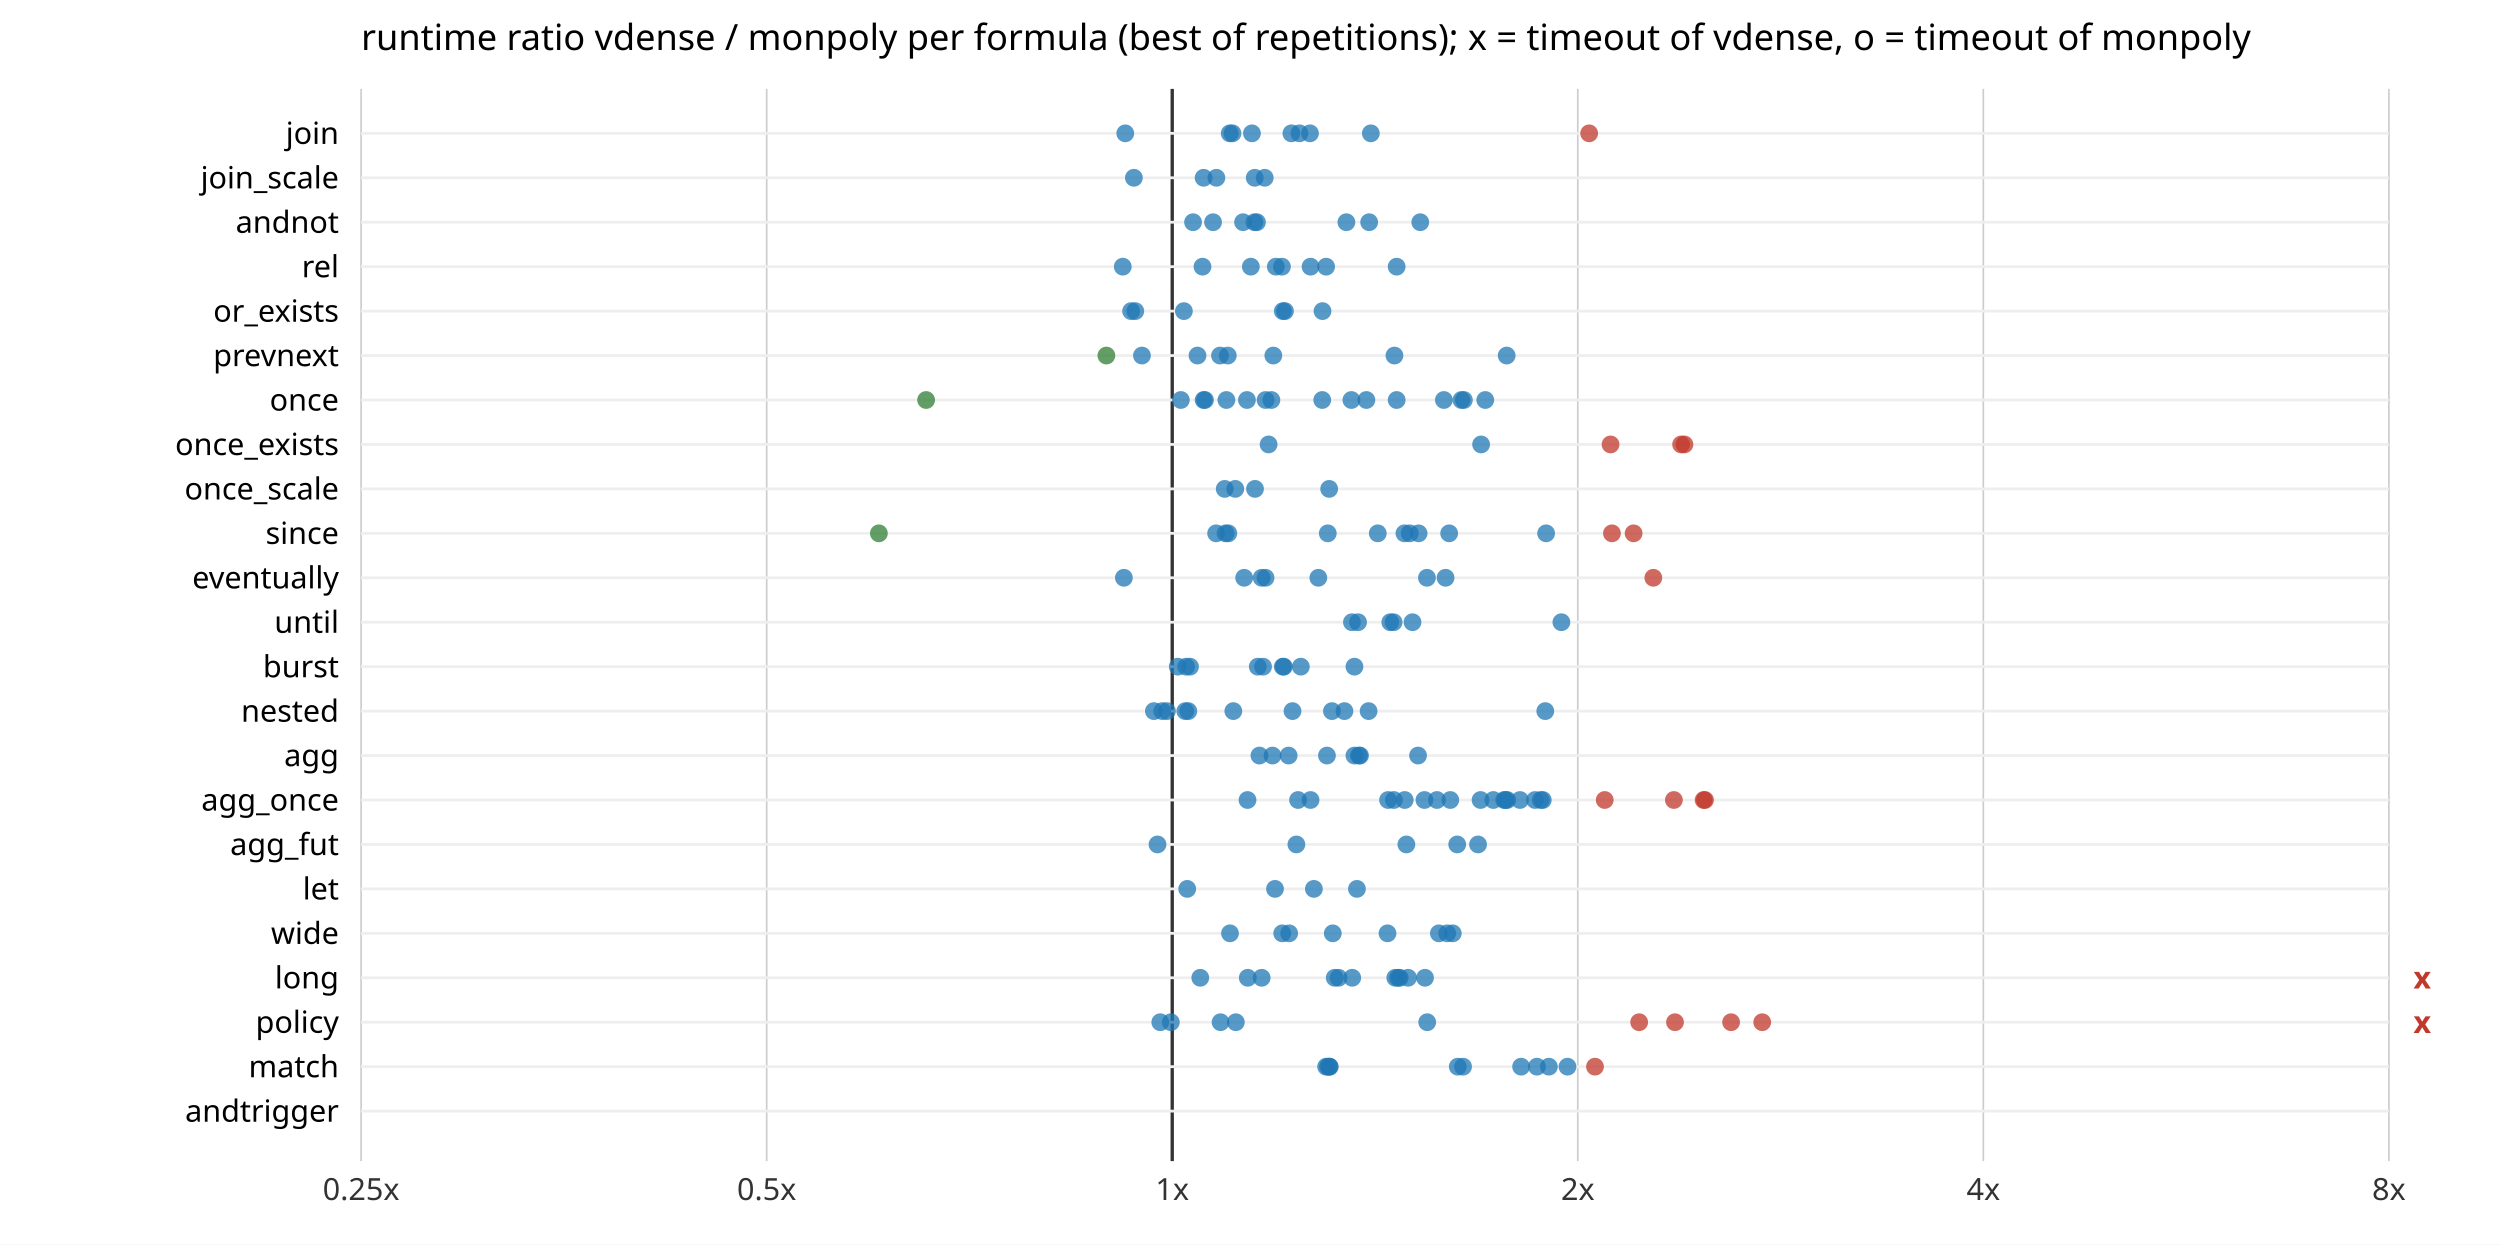
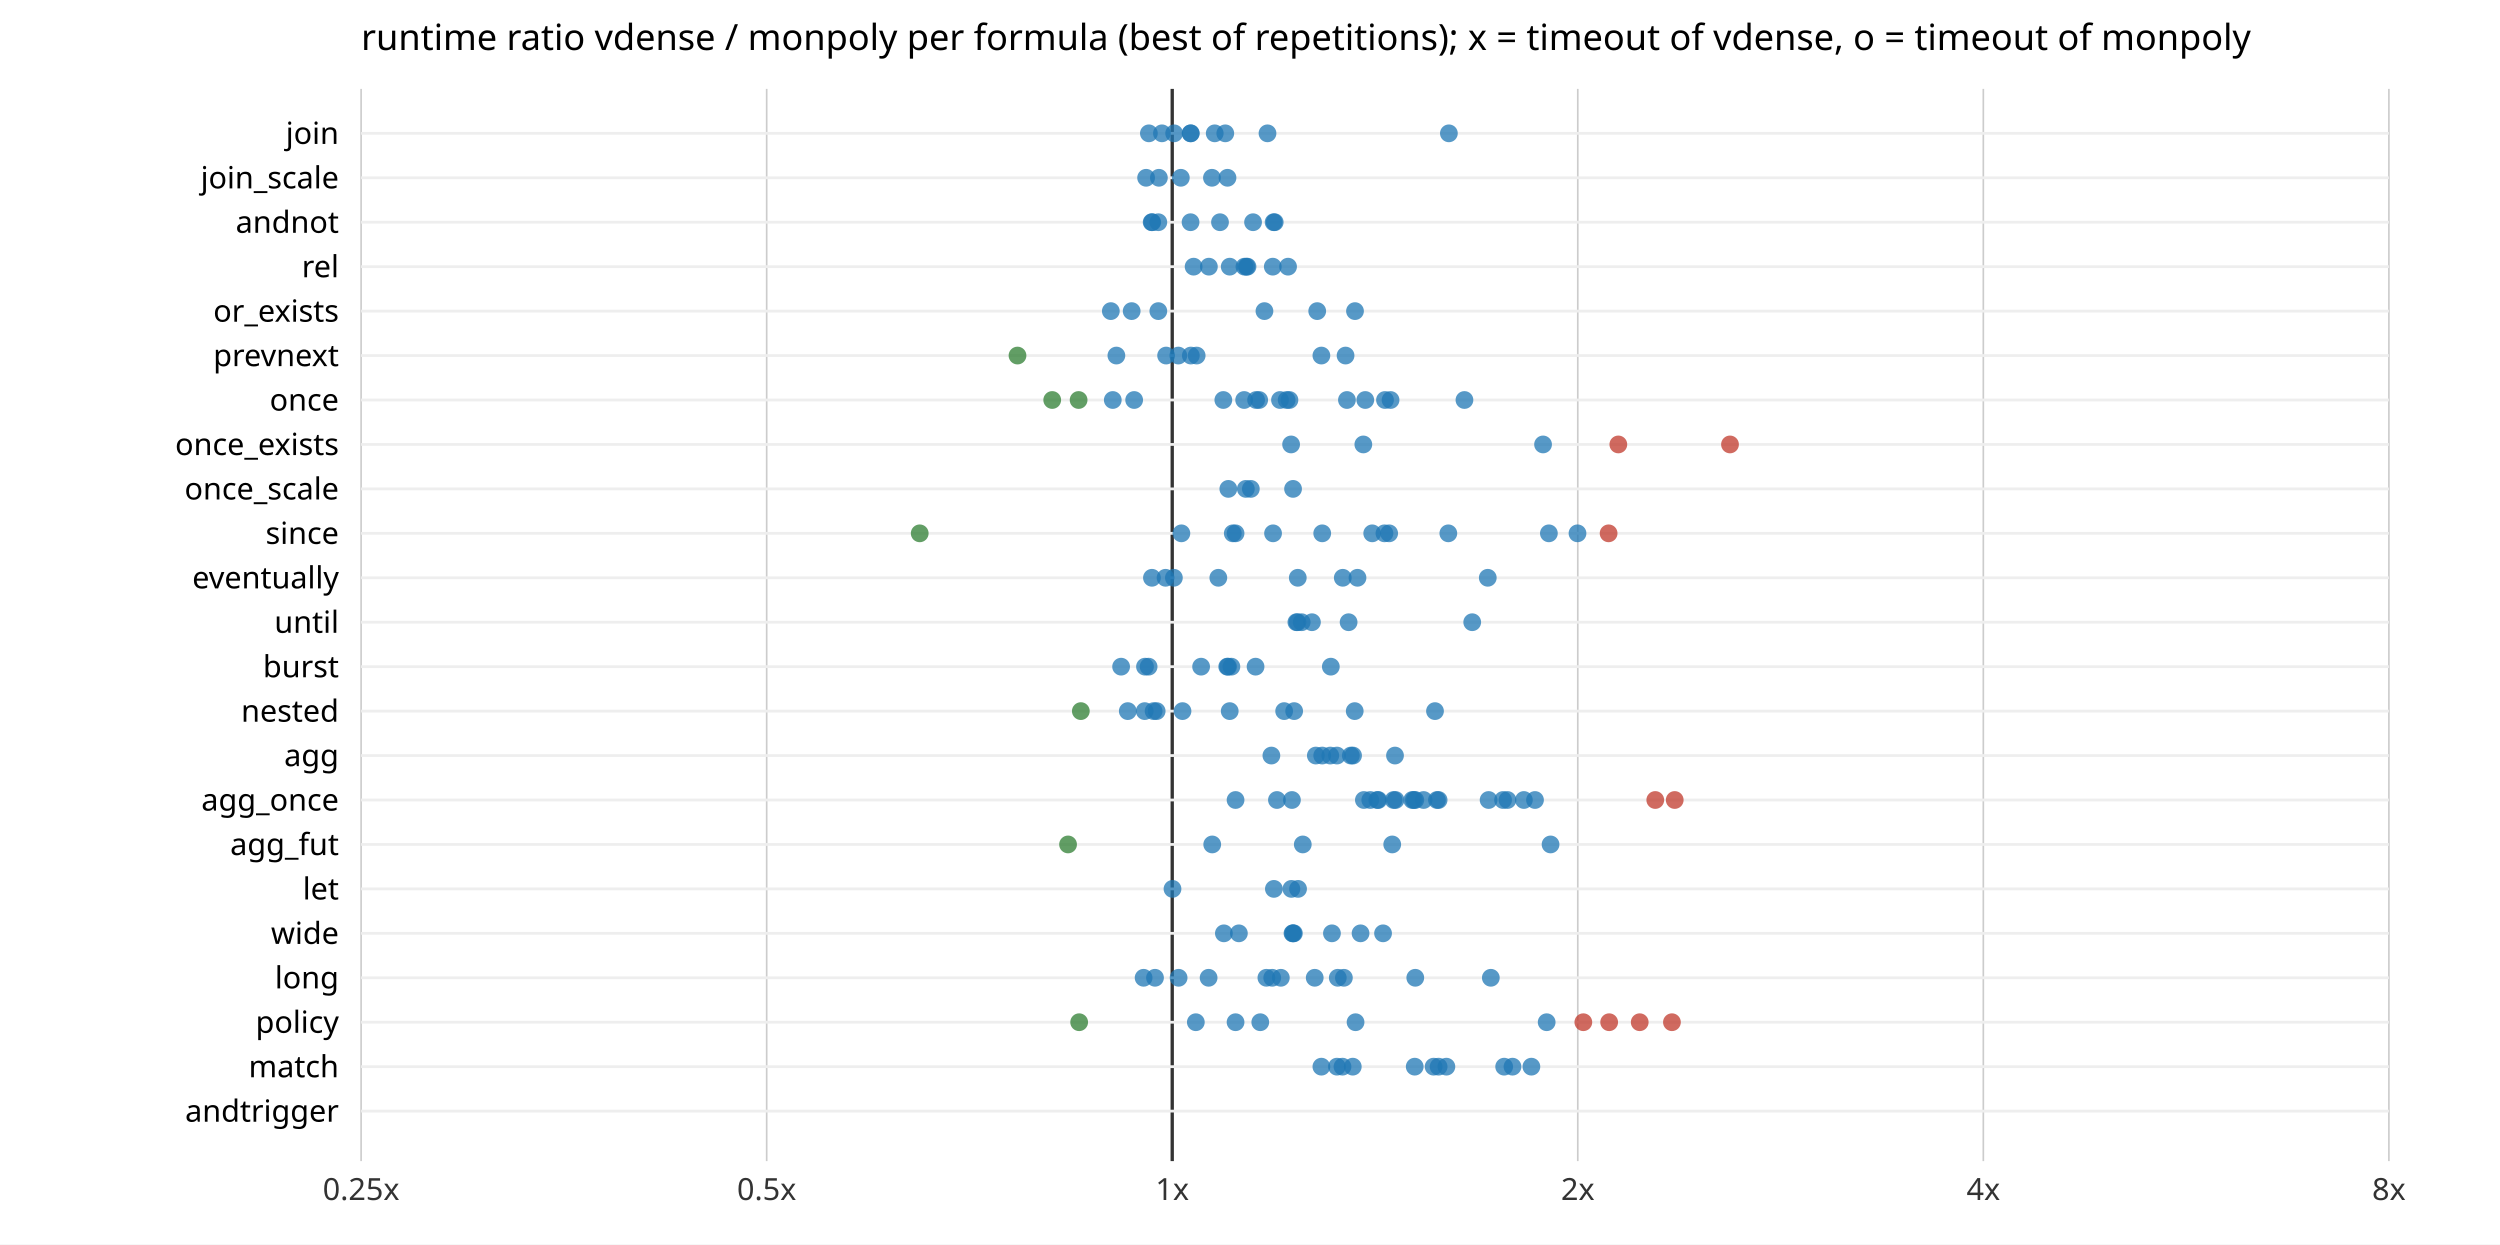
<svg xmlns="http://www.w3.org/2000/svg" width="900" height="448" font-family="sans-serif" font-size="11">
  <rect width="100%" height="100%" fill="white" />
  <text x="130" y="18" font-size="13">runtime ratio vdense / monpoly per formula (best of repetitions); x = timeout of vdense, o = timeout of monpoly</text>
  <line x1="130.0" y1="32" x2="130.0" y2="418" stroke="#ccc" stroke-width="0.6" />
  <text x="130.0" y="432" text-anchor="middle" fill="#333">0.25x</text>
  <line x1="276.0" y1="32" x2="276.0" y2="418" stroke="#ccc" stroke-width="0.6" />
  <text x="276.0" y="432" text-anchor="middle" fill="#333">0.5x</text>
  <line x1="422.0" y1="32" x2="422.0" y2="418" stroke="#333" stroke-width="1.2" />
  <text x="422.0" y="432" text-anchor="middle" fill="#333">1x</text>
  <line x1="568.0" y1="32" x2="568.0" y2="418" stroke="#ccc" stroke-width="0.6" />
  <text x="568.0" y="432" text-anchor="middle" fill="#333">2x</text>
  <line x1="714.0" y1="32" x2="714.0" y2="418" stroke="#ccc" stroke-width="0.6" />
  <text x="714.0" y="432" text-anchor="middle" fill="#333">4x</text>
  <line x1="860.0" y1="32" x2="860.0" y2="418" stroke="#ccc" stroke-width="0.6" />
  <text x="860.0" y="432" text-anchor="middle" fill="#333">8x</text>
  <text x="122" y="48.0" text-anchor="end" dominant-baseline="middle">join</text>
  <line x1="130" y1="48.0" x2="860" y2="48.0" stroke="#eee" />
-   <circle cx="467.8" cy="48.0" r="3.2" fill="#1f77b4" fill-opacity="0.75" />
-   <circle cx="442.7" cy="48.0" r="3.2" fill="#1f77b4" fill-opacity="0.75" />
-   <circle cx="493.5" cy="48.0" r="3.2" fill="#1f77b4" fill-opacity="0.75" />
-   <circle cx="471.6" cy="48.0" r="3.2" fill="#1f77b4" fill-opacity="0.75" />
-   <circle cx="443.7" cy="48.0" r="3.2" fill="#1f77b4" fill-opacity="0.75" />
-   <circle cx="405.1" cy="48.0" r="3.2" fill="#1f77b4" fill-opacity="0.75" />
-   <circle cx="464.9" cy="48.0" r="3.2" fill="#1f77b4" fill-opacity="0.75" />
-   <circle cx="572.1" cy="48.0" r="3.2" fill="#c0392b" fill-opacity="0.75" />
-   <circle cx="450.7" cy="48.0" r="3.2" fill="#1f77b4" fill-opacity="0.75" />
+   <circle cx="428.6" cy="48.0" r="3.2" fill="#1f77b4" fill-opacity="0.75" />
+   <circle cx="428.7" cy="48.0" r="3.2" fill="#1f77b4" fill-opacity="0.75" />
+   <circle cx="441.1" cy="48.0" r="3.2" fill="#1f77b4" fill-opacity="0.75" />
+   <circle cx="456.3" cy="48.0" r="3.2" fill="#1f77b4" fill-opacity="0.75" />
+   <circle cx="422.7" cy="48.0" r="3.2" fill="#1f77b4" fill-opacity="0.75" />
+   <circle cx="413.6" cy="48.0" r="3.2" fill="#1f77b4" fill-opacity="0.75" />
+   <circle cx="437.3" cy="48.0" r="3.2" fill="#1f77b4" fill-opacity="0.75" />
+   <circle cx="521.6" cy="48.0" r="3.2" fill="#1f77b4" fill-opacity="0.75" />
+   <circle cx="418.3" cy="48.0" r="3.2" fill="#1f77b4" fill-opacity="0.75" />
  <text x="122" y="64.0" text-anchor="end" dominant-baseline="middle">join_scale</text>
  <line x1="130" y1="64.0" x2="860" y2="64.0" stroke="#eee" />
-   <circle cx="437.9" cy="64.0" r="3.2" fill="#1f77b4" fill-opacity="0.75" />
-   <circle cx="408.2" cy="64.0" r="3.2" fill="#1f77b4" fill-opacity="0.75" />
-   <circle cx="451.7" cy="64.0" r="3.2" fill="#1f77b4" fill-opacity="0.75" />
-   <circle cx="455.3" cy="64.0" r="3.2" fill="#1f77b4" fill-opacity="0.75" />
-   <circle cx="433.3" cy="64.0" r="3.2" fill="#1f77b4" fill-opacity="0.75" />
+   <circle cx="441.9" cy="64.0" r="3.2" fill="#1f77b4" fill-opacity="0.75" />
+   <circle cx="436.3" cy="64.0" r="3.2" fill="#1f77b4" fill-opacity="0.75" />
+   <circle cx="412.6" cy="64.0" r="3.2" fill="#1f77b4" fill-opacity="0.75" />
+   <circle cx="417.2" cy="64.0" r="3.2" fill="#1f77b4" fill-opacity="0.75" />
+   <circle cx="425.1" cy="64.0" r="3.2" fill="#1f77b4" fill-opacity="0.75" />
  <text x="122" y="80.0" text-anchor="end" dominant-baseline="middle">andnot</text>
  <line x1="130" y1="80.0" x2="860" y2="80.0" stroke="#eee" />
-   <circle cx="452.5" cy="80.0" r="3.2" fill="#1f77b4" fill-opacity="0.75" />
-   <circle cx="436.7" cy="80.0" r="3.2" fill="#1f77b4" fill-opacity="0.75" />
-   <circle cx="447.5" cy="80.0" r="3.2" fill="#1f77b4" fill-opacity="0.75" />
-   <circle cx="484.7" cy="80.0" r="3.2" fill="#1f77b4" fill-opacity="0.75" />
-   <circle cx="511.3" cy="80.0" r="3.2" fill="#1f77b4" fill-opacity="0.75" />
-   <circle cx="492.9" cy="80.0" r="3.2" fill="#1f77b4" fill-opacity="0.75" />
-   <circle cx="451.6" cy="80.0" r="3.2" fill="#1f77b4" fill-opacity="0.75" />
-   <circle cx="429.5" cy="80.0" r="3.2" fill="#1f77b4" fill-opacity="0.75" />
+   <circle cx="417.0" cy="80.0" r="3.2" fill="#1f77b4" fill-opacity="0.75" />
+   <circle cx="428.6" cy="80.0" r="3.2" fill="#1f77b4" fill-opacity="0.75" />
+   <circle cx="451.1" cy="80.0" r="3.2" fill="#1f77b4" fill-opacity="0.75" />
+   <circle cx="458.5" cy="80.0" r="3.2" fill="#1f77b4" fill-opacity="0.75" />
+   <circle cx="439.2" cy="80.0" r="3.2" fill="#1f77b4" fill-opacity="0.75" />
+   <circle cx="458.9" cy="80.0" r="3.2" fill="#1f77b4" fill-opacity="0.75" />
+   <circle cx="414.8" cy="80.0" r="3.2" fill="#1f77b4" fill-opacity="0.75" />
+   <circle cx="414.6" cy="80.0" r="3.2" fill="#1f77b4" fill-opacity="0.75" />
  <text x="122" y="96.0" text-anchor="end" dominant-baseline="middle">rel</text>
  <line x1="130" y1="96.0" x2="860" y2="96.0" stroke="#eee" />
-   <circle cx="461.5" cy="96.0" r="3.2" fill="#1f77b4" fill-opacity="0.75" />
-   <circle cx="477.4" cy="96.0" r="3.2" fill="#1f77b4" fill-opacity="0.75" />
-   <circle cx="459.3" cy="96.0" r="3.2" fill="#1f77b4" fill-opacity="0.75" />
-   <circle cx="450.3" cy="96.0" r="3.2" fill="#1f77b4" fill-opacity="0.75" />
-   <circle cx="404.2" cy="96.0" r="3.2" fill="#1f77b4" fill-opacity="0.75" />
-   <circle cx="432.9" cy="96.0" r="3.2" fill="#1f77b4" fill-opacity="0.75" />
-   <circle cx="471.8" cy="96.0" r="3.2" fill="#1f77b4" fill-opacity="0.75" />
-   <circle cx="502.8" cy="96.0" r="3.2" fill="#1f77b4" fill-opacity="0.75" />
+   <circle cx="448.7" cy="96.0" r="3.2" fill="#1f77b4" fill-opacity="0.75" />
+   <circle cx="463.7" cy="96.0" r="3.2" fill="#1f77b4" fill-opacity="0.75" />
+   <circle cx="448.0" cy="96.0" r="3.2" fill="#1f77b4" fill-opacity="0.75" />
+   <circle cx="449.1" cy="96.0" r="3.2" fill="#1f77b4" fill-opacity="0.75" />
+   <circle cx="442.7" cy="96.0" r="3.2" fill="#1f77b4" fill-opacity="0.75" />
+   <circle cx="429.7" cy="96.0" r="3.2" fill="#1f77b4" fill-opacity="0.75" />
+   <circle cx="435.2" cy="96.0" r="3.2" fill="#1f77b4" fill-opacity="0.75" />
+   <circle cx="458.2" cy="96.0" r="3.2" fill="#1f77b4" fill-opacity="0.75" />
  <text x="122" y="112.0" text-anchor="end" dominant-baseline="middle">or_exists</text>
  <line x1="130" y1="112.0" x2="860" y2="112.0" stroke="#eee" />
-   <circle cx="407.2" cy="112.0" r="3.2" fill="#1f77b4" fill-opacity="0.75" />
-   <circle cx="408.7" cy="112.0" r="3.2" fill="#1f77b4" fill-opacity="0.75" />
-   <circle cx="476.1" cy="112.0" r="3.2" fill="#1f77b4" fill-opacity="0.75" />
-   <circle cx="426.2" cy="112.0" r="3.2" fill="#1f77b4" fill-opacity="0.75" />
-   <circle cx="461.8" cy="112.0" r="3.2" fill="#1f77b4" fill-opacity="0.75" />
-   <circle cx="462.6" cy="112.0" r="3.2" fill="#1f77b4" fill-opacity="0.75" />
+   <circle cx="399.9" cy="112.0" r="3.2" fill="#1f77b4" fill-opacity="0.75" />
+   <circle cx="407.4" cy="112.0" r="3.2" fill="#1f77b4" fill-opacity="0.75" />
+   <circle cx="487.8" cy="112.0" r="3.2" fill="#1f77b4" fill-opacity="0.75" />
+   <circle cx="417.0" cy="112.0" r="3.2" fill="#1f77b4" fill-opacity="0.75" />
+   <circle cx="455.2" cy="112.0" r="3.2" fill="#1f77b4" fill-opacity="0.75" />
+   <circle cx="474.2" cy="112.0" r="3.2" fill="#1f77b4" fill-opacity="0.75" />
  <text x="122" y="128.0" text-anchor="end" dominant-baseline="middle">prevnext</text>
  <line x1="130" y1="128.0" x2="860" y2="128.0" stroke="#eee" />
-   <circle cx="542.4" cy="128.0" r="3.2" fill="#1f77b4" fill-opacity="0.75" />
-   <circle cx="502.0" cy="128.0" r="3.2" fill="#1f77b4" fill-opacity="0.75" />
-   <circle cx="442.0" cy="128.0" r="3.2" fill="#1f77b4" fill-opacity="0.75" />
-   <circle cx="439.2" cy="128.0" r="3.2" fill="#1f77b4" fill-opacity="0.75" />
-   <circle cx="431.1" cy="128.0" r="3.2" fill="#1f77b4" fill-opacity="0.75" />
-   <circle cx="398.3" cy="128.0" r="3.2" fill="#2e7d32" fill-opacity="0.75" />
-   <circle cx="411.1" cy="128.0" r="3.2" fill="#1f77b4" fill-opacity="0.75" />
-   <circle cx="458.4" cy="128.0" r="3.2" fill="#1f77b4" fill-opacity="0.75" />
+   <circle cx="475.7" cy="128.0" r="3.2" fill="#1f77b4" fill-opacity="0.75" />
+   <circle cx="484.4" cy="128.0" r="3.2" fill="#1f77b4" fill-opacity="0.75" />
+   <circle cx="424.2" cy="128.0" r="3.2" fill="#1f77b4" fill-opacity="0.75" />
+   <circle cx="419.8" cy="128.0" r="3.2" fill="#1f77b4" fill-opacity="0.75" />
+   <circle cx="430.8" cy="128.0" r="3.2" fill="#1f77b4" fill-opacity="0.75" />
+   <circle cx="366.3" cy="128.0" r="3.2" fill="#2e7d32" fill-opacity="0.75" />
+   <circle cx="401.9" cy="128.0" r="3.2" fill="#1f77b4" fill-opacity="0.75" />
+   <circle cx="428.7" cy="128.0" r="3.2" fill="#1f77b4" fill-opacity="0.75" />
  <text x="122" y="144.0" text-anchor="end" dominant-baseline="middle">once</text>
  <line x1="130" y1="144.0" x2="860" y2="144.0" stroke="#eee" />
-   <circle cx="502.8" cy="144.0" r="3.2" fill="#1f77b4" fill-opacity="0.75" />
-   <circle cx="491.9" cy="144.0" r="3.2" fill="#1f77b4" fill-opacity="0.75" />
-   <circle cx="457.7" cy="144.0" r="3.2" fill="#1f77b4" fill-opacity="0.75" />
-   <circle cx="448.9" cy="144.0" r="3.2" fill="#1f77b4" fill-opacity="0.75" />
-   <circle cx="455.6" cy="144.0" r="3.2" fill="#1f77b4" fill-opacity="0.75" />
-   <circle cx="486.5" cy="144.0" r="3.2" fill="#1f77b4" fill-opacity="0.75" />
-   <circle cx="534.7" cy="144.0" r="3.2" fill="#1f77b4" fill-opacity="0.75" />
-   <circle cx="519.8" cy="144.0" r="3.2" fill="#1f77b4" fill-opacity="0.75" />
-   <circle cx="433.8" cy="144.0" r="3.2" fill="#1f77b4" fill-opacity="0.75" />
-   <circle cx="441.5" cy="144.0" r="3.2" fill="#1f77b4" fill-opacity="0.75" />
-   <circle cx="425.1" cy="144.0" r="3.2" fill="#1f77b4" fill-opacity="0.75" />
-   <circle cx="433.3" cy="144.0" r="3.2" fill="#1f77b4" fill-opacity="0.75" />
-   <circle cx="333.4" cy="144.0" r="3.2" fill="#2e7d32" fill-opacity="0.75" />
-   <circle cx="526.1" cy="144.0" r="3.2" fill="#1f77b4" fill-opacity="0.75" />
-   <circle cx="527.0" cy="144.0" r="3.2" fill="#1f77b4" fill-opacity="0.75" />
-   <circle cx="476.0" cy="144.0" r="3.2" fill="#1f77b4" fill-opacity="0.75" />
+   <circle cx="484.9" cy="144.0" r="3.2" fill="#1f77b4" fill-opacity="0.75" />
+   <circle cx="464.2" cy="144.0" r="3.2" fill="#1f77b4" fill-opacity="0.75" />
+   <circle cx="447.9" cy="144.0" r="3.2" fill="#1f77b4" fill-opacity="0.75" />
+   <circle cx="453.3" cy="144.0" r="3.2" fill="#1f77b4" fill-opacity="0.75" />
+   <circle cx="452.2" cy="144.0" r="3.2" fill="#1f77b4" fill-opacity="0.75" />
+   <circle cx="460.8" cy="144.0" r="3.2" fill="#1f77b4" fill-opacity="0.75" />
+   <circle cx="500.6" cy="144.0" r="3.2" fill="#1f77b4" fill-opacity="0.75" />
+   <circle cx="498.6" cy="144.0" r="3.2" fill="#1f77b4" fill-opacity="0.75" />
+   <circle cx="400.6" cy="144.0" r="3.2" fill="#1f77b4" fill-opacity="0.75" />
+   <circle cx="408.3" cy="144.0" r="3.2" fill="#1f77b4" fill-opacity="0.75" />
+   <circle cx="440.4" cy="144.0" r="3.2" fill="#1f77b4" fill-opacity="0.75" />
+   <circle cx="388.3" cy="144.0" r="3.2" fill="#2e7d32" fill-opacity="0.75" />
+   <circle cx="378.8" cy="144.0" r="3.2" fill="#2e7d32" fill-opacity="0.75" />
+   <circle cx="527.2" cy="144.0" r="3.2" fill="#1f77b4" fill-opacity="0.75" />
+   <circle cx="491.5" cy="144.0" r="3.2" fill="#1f77b4" fill-opacity="0.75" />
+   <circle cx="463.2" cy="144.0" r="3.2" fill="#1f77b4" fill-opacity="0.75" />
  <text x="122" y="160.0" text-anchor="end" dominant-baseline="middle">once_exists</text>
  <line x1="130" y1="160.0" x2="860" y2="160.0" stroke="#eee" />
-   <circle cx="533.2" cy="160.0" r="3.2" fill="#1f77b4" fill-opacity="0.75" />
-   <circle cx="579.8" cy="160.0" r="3.2" fill="#c0392b" fill-opacity="0.75" />
-   <circle cx="605.2" cy="160.0" r="3.2" fill="#c0392b" fill-opacity="0.75" />
-   <circle cx="456.7" cy="160.0" r="3.2" fill="#1f77b4" fill-opacity="0.75" />
-   <circle cx="606.4" cy="160.0" r="3.2" fill="#c0392b" fill-opacity="0.75" />
+   <circle cx="490.8" cy="160.0" r="3.2" fill="#1f77b4" fill-opacity="0.75" />
+   <circle cx="555.5" cy="160.0" r="3.2" fill="#1f77b4" fill-opacity="0.75" />
+   <circle cx="622.8" cy="160.0" r="3.2" fill="#c0392b" fill-opacity="0.75" />
+   <circle cx="464.8" cy="160.0" r="3.2" fill="#1f77b4" fill-opacity="0.75" />
+   <circle cx="582.6" cy="160.0" r="3.2" fill="#c0392b" fill-opacity="0.75" />
  <text x="122" y="176.0" text-anchor="end" dominant-baseline="middle">once_scale</text>
  <line x1="130" y1="176.0" x2="860" y2="176.0" stroke="#eee" />
-   <circle cx="440.9" cy="176.0" r="3.2" fill="#1f77b4" fill-opacity="0.75" />
-   <circle cx="478.5" cy="176.0" r="3.2" fill="#1f77b4" fill-opacity="0.75" />
-   <circle cx="444.7" cy="176.0" r="3.2" fill="#1f77b4" fill-opacity="0.75" />
-   <circle cx="451.8" cy="176.0" r="3.2" fill="#1f77b4" fill-opacity="0.75" />
+   <circle cx="450.3" cy="176.0" r="3.2" fill="#1f77b4" fill-opacity="0.75" />
+   <circle cx="465.5" cy="176.0" r="3.2" fill="#1f77b4" fill-opacity="0.75" />
+   <circle cx="442.2" cy="176.0" r="3.2" fill="#1f77b4" fill-opacity="0.75" />
+   <circle cx="448.5" cy="176.0" r="3.2" fill="#1f77b4" fill-opacity="0.75" />
  <text x="122" y="192.0" text-anchor="end" dominant-baseline="middle">since</text>
  <line x1="130" y1="192.0" x2="860" y2="192.0" stroke="#eee" />
-   <circle cx="441.2" cy="192.0" r="3.2" fill="#1f77b4" fill-opacity="0.75" />
-   <circle cx="437.8" cy="192.0" r="3.2" fill="#1f77b4" fill-opacity="0.75" />
-   <circle cx="442.2" cy="192.0" r="3.2" fill="#1f77b4" fill-opacity="0.75" />
-   <circle cx="505.6" cy="192.0" r="3.2" fill="#1f77b4" fill-opacity="0.75" />
-   <circle cx="521.7" cy="192.0" r="3.2" fill="#1f77b4" fill-opacity="0.75" />
-   <circle cx="510.7" cy="192.0" r="3.2" fill="#1f77b4" fill-opacity="0.75" />
-   <circle cx="556.6" cy="192.0" r="3.2" fill="#1f77b4" fill-opacity="0.75" />
-   <circle cx="588.1" cy="192.0" r="3.2" fill="#c0392b" fill-opacity="0.75" />
-   <circle cx="580.3" cy="192.0" r="3.2" fill="#c0392b" fill-opacity="0.75" />
-   <circle cx="507.5" cy="192.0" r="3.2" fill="#1f77b4" fill-opacity="0.75" />
-   <circle cx="496.0" cy="192.0" r="3.2" fill="#1f77b4" fill-opacity="0.75" />
-   <circle cx="316.4" cy="192.0" r="3.2" fill="#2e7d32" fill-opacity="0.75" />
-   <circle cx="478.0" cy="192.0" r="3.2" fill="#1f77b4" fill-opacity="0.75" />
+   <circle cx="425.3" cy="192.0" r="3.2" fill="#1f77b4" fill-opacity="0.75" />
+   <circle cx="443.8" cy="192.0" r="3.2" fill="#1f77b4" fill-opacity="0.75" />
+   <circle cx="458.3" cy="192.0" r="3.2" fill="#1f77b4" fill-opacity="0.75" />
+   <circle cx="498.4" cy="192.0" r="3.2" fill="#1f77b4" fill-opacity="0.75" />
+   <circle cx="500.1" cy="192.0" r="3.2" fill="#1f77b4" fill-opacity="0.75" />
+   <circle cx="521.4" cy="192.0" r="3.2" fill="#1f77b4" fill-opacity="0.75" />
+   <circle cx="567.9" cy="192.0" r="3.2" fill="#1f77b4" fill-opacity="0.75" />
+   <circle cx="579.1" cy="192.0" r="3.2" fill="#c0392b" fill-opacity="0.75" />
+   <circle cx="557.6" cy="192.0" r="3.2" fill="#1f77b4" fill-opacity="0.75" />
+   <circle cx="476.0" cy="192.0" r="3.2" fill="#1f77b4" fill-opacity="0.75" />
+   <circle cx="494.0" cy="192.0" r="3.2" fill="#1f77b4" fill-opacity="0.75" />
+   <circle cx="331.1" cy="192.0" r="3.2" fill="#2e7d32" fill-opacity="0.75" />
+   <circle cx="444.8" cy="192.0" r="3.2" fill="#1f77b4" fill-opacity="0.75" />
  <text x="122" y="208.0" text-anchor="end" dominant-baseline="middle">eventually</text>
  <line x1="130" y1="208.0" x2="860" y2="208.0" stroke="#eee" />
-   <circle cx="447.9" cy="208.0" r="3.2" fill="#1f77b4" fill-opacity="0.75" />
-   <circle cx="474.6" cy="208.0" r="3.2" fill="#1f77b4" fill-opacity="0.75" />
-   <circle cx="513.7" cy="208.0" r="3.2" fill="#1f77b4" fill-opacity="0.75" />
-   <circle cx="404.6" cy="208.0" r="3.2" fill="#1f77b4" fill-opacity="0.75" />
-   <circle cx="455.6" cy="208.0" r="3.2" fill="#1f77b4" fill-opacity="0.75" />
-   <circle cx="520.4" cy="208.0" r="3.2" fill="#1f77b4" fill-opacity="0.75" />
-   <circle cx="454.2" cy="208.0" r="3.2" fill="#1f77b4" fill-opacity="0.75" />
-   <circle cx="595.2" cy="208.0" r="3.2" fill="#c0392b" fill-opacity="0.75" />
+   <circle cx="414.7" cy="208.0" r="3.2" fill="#1f77b4" fill-opacity="0.75" />
+   <circle cx="438.6" cy="208.0" r="3.2" fill="#1f77b4" fill-opacity="0.75" />
+   <circle cx="483.4" cy="208.0" r="3.2" fill="#1f77b4" fill-opacity="0.75" />
+   <circle cx="419.6" cy="208.0" r="3.2" fill="#1f77b4" fill-opacity="0.75" />
+   <circle cx="422.6" cy="208.0" r="3.2" fill="#1f77b4" fill-opacity="0.75" />
+   <circle cx="488.7" cy="208.0" r="3.2" fill="#1f77b4" fill-opacity="0.75" />
+   <circle cx="467.2" cy="208.0" r="3.2" fill="#1f77b4" fill-opacity="0.75" />
+   <circle cx="535.6" cy="208.0" r="3.2" fill="#1f77b4" fill-opacity="0.75" />
  <text x="122" y="224.0" text-anchor="end" dominant-baseline="middle">until</text>
  <line x1="130" y1="224.0" x2="860" y2="224.0" stroke="#eee" />
-   <circle cx="500.5" cy="224.0" r="3.2" fill="#1f77b4" fill-opacity="0.75" />
-   <circle cx="508.5" cy="224.0" r="3.2" fill="#1f77b4" fill-opacity="0.75" />
-   <circle cx="488.9" cy="224.0" r="3.2" fill="#1f77b4" fill-opacity="0.75" />
-   <circle cx="486.7" cy="224.0" r="3.2" fill="#1f77b4" fill-opacity="0.75" />
-   <circle cx="501.7" cy="224.0" r="3.2" fill="#1f77b4" fill-opacity="0.75" />
-   <circle cx="562.1" cy="224.0" r="3.2" fill="#1f77b4" fill-opacity="0.75" />
+   <circle cx="472.3" cy="224.0" r="3.2" fill="#1f77b4" fill-opacity="0.75" />
+   <circle cx="467.1" cy="224.0" r="3.2" fill="#1f77b4" fill-opacity="0.75" />
+   <circle cx="485.5" cy="224.0" r="3.2" fill="#1f77b4" fill-opacity="0.75" />
+   <circle cx="468.6" cy="224.0" r="3.2" fill="#1f77b4" fill-opacity="0.75" />
+   <circle cx="466.7" cy="224.0" r="3.2" fill="#1f77b4" fill-opacity="0.75" />
+   <circle cx="530.0" cy="224.0" r="3.2" fill="#1f77b4" fill-opacity="0.75" />
  <text x="122" y="240.0" text-anchor="end" dominant-baseline="middle">burst</text>
  <line x1="130" y1="240.0" x2="860" y2="240.0" stroke="#eee" />
-   <circle cx="424.0" cy="240.0" r="3.2" fill="#1f77b4" fill-opacity="0.75" />
-   <circle cx="428.4" cy="240.0" r="3.2" fill="#1f77b4" fill-opacity="0.75" />
-   <circle cx="461.8" cy="240.0" r="3.2" fill="#1f77b4" fill-opacity="0.75" />
-   <circle cx="468.3" cy="240.0" r="3.2" fill="#1f77b4" fill-opacity="0.75" />
-   <circle cx="452.8" cy="240.0" r="3.2" fill="#1f77b4" fill-opacity="0.75" />
-   <circle cx="454.7" cy="240.0" r="3.2" fill="#1f77b4" fill-opacity="0.75" />
-   <circle cx="462.2" cy="240.0" r="3.2" fill="#1f77b4" fill-opacity="0.75" />
-   <circle cx="487.6" cy="240.0" r="3.2" fill="#1f77b4" fill-opacity="0.75" />
-   <circle cx="427.0" cy="240.0" r="3.2" fill="#1f77b4" fill-opacity="0.75" />
+   <circle cx="403.6" cy="240.0" r="3.2" fill="#1f77b4" fill-opacity="0.75" />
+   <circle cx="413.5" cy="240.0" r="3.2" fill="#1f77b4" fill-opacity="0.75" />
+   <circle cx="441.8" cy="240.0" r="3.2" fill="#1f77b4" fill-opacity="0.75" />
+   <circle cx="443.3" cy="240.0" r="3.2" fill="#1f77b4" fill-opacity="0.75" />
+   <circle cx="442.1" cy="240.0" r="3.2" fill="#1f77b4" fill-opacity="0.75" />
+   <circle cx="432.4" cy="240.0" r="3.2" fill="#1f77b4" fill-opacity="0.75" />
+   <circle cx="452.0" cy="240.0" r="3.2" fill="#1f77b4" fill-opacity="0.75" />
+   <circle cx="479.1" cy="240.0" r="3.2" fill="#1f77b4" fill-opacity="0.75" />
+   <circle cx="412.2" cy="240.0" r="3.2" fill="#1f77b4" fill-opacity="0.75" />
  <text x="122" y="256.0" text-anchor="end" dominant-baseline="middle">nested</text>
  <line x1="130" y1="256.0" x2="860" y2="256.0" stroke="#eee" />
-   <circle cx="420.1" cy="256.0" r="3.2" fill="#1f77b4" fill-opacity="0.75" />
-   <circle cx="444.0" cy="256.0" r="3.2" fill="#1f77b4" fill-opacity="0.75" />
-   <circle cx="426.7" cy="256.0" r="3.2" fill="#1f77b4" fill-opacity="0.75" />
-   <circle cx="427.8" cy="256.0" r="3.2" fill="#1f77b4" fill-opacity="0.75" />
-   <circle cx="418.4" cy="256.0" r="3.2" fill="#1f77b4" fill-opacity="0.75" />
-   <circle cx="415.4" cy="256.0" r="3.2" fill="#1f77b4" fill-opacity="0.75" />
-   <circle cx="556.3" cy="256.0" r="3.2" fill="#1f77b4" fill-opacity="0.75" />
-   <circle cx="479.5" cy="256.0" r="3.2" fill="#1f77b4" fill-opacity="0.75" />
-   <circle cx="484.0" cy="256.0" r="3.2" fill="#1f77b4" fill-opacity="0.75" />
-   <circle cx="465.3" cy="256.0" r="3.2" fill="#1f77b4" fill-opacity="0.75" />
-   <circle cx="492.7" cy="256.0" r="3.2" fill="#1f77b4" fill-opacity="0.75" />
+   <circle cx="425.7" cy="256.0" r="3.2" fill="#1f77b4" fill-opacity="0.75" />
+   <circle cx="415.3" cy="256.0" r="3.2" fill="#1f77b4" fill-opacity="0.75" />
+   <circle cx="412.1" cy="256.0" r="3.2" fill="#1f77b4" fill-opacity="0.75" />
+   <circle cx="416.4" cy="256.0" r="3.2" fill="#1f77b4" fill-opacity="0.75" />
+   <circle cx="406.0" cy="256.0" r="3.2" fill="#1f77b4" fill-opacity="0.75" />
+   <circle cx="389.1" cy="256.0" r="3.2" fill="#2e7d32" fill-opacity="0.75" />
+   <circle cx="516.6" cy="256.0" r="3.2" fill="#1f77b4" fill-opacity="0.75" />
+   <circle cx="442.7" cy="256.0" r="3.2" fill="#1f77b4" fill-opacity="0.75" />
+   <circle cx="487.7" cy="256.0" r="3.2" fill="#1f77b4" fill-opacity="0.75" />
+   <circle cx="465.9" cy="256.0" r="3.2" fill="#1f77b4" fill-opacity="0.75" />
+   <circle cx="462.3" cy="256.0" r="3.2" fill="#1f77b4" fill-opacity="0.75" />
  <text x="122" y="272.0" text-anchor="end" dominant-baseline="middle">agg</text>
  <line x1="130" y1="272.0" x2="860" y2="272.0" stroke="#eee" />
-   <circle cx="489.2" cy="272.0" r="3.2" fill="#1f77b4" fill-opacity="0.75" />
-   <circle cx="463.9" cy="272.0" r="3.2" fill="#1f77b4" fill-opacity="0.75" />
-   <circle cx="453.4" cy="272.0" r="3.2" fill="#1f77b4" fill-opacity="0.75" />
-   <circle cx="487.6" cy="272.0" r="3.2" fill="#1f77b4" fill-opacity="0.75" />
-   <circle cx="489.6" cy="272.0" r="3.2" fill="#1f77b4" fill-opacity="0.75" />
-   <circle cx="477.7" cy="272.0" r="3.2" fill="#1f77b4" fill-opacity="0.75" />
-   <circle cx="510.5" cy="272.0" r="3.2" fill="#1f77b4" fill-opacity="0.75" />
-   <circle cx="458.1" cy="272.0" r="3.2" fill="#1f77b4" fill-opacity="0.75" />
+   <circle cx="486.3" cy="272.0" r="3.2" fill="#1f77b4" fill-opacity="0.75" />
+   <circle cx="487.1" cy="272.0" r="3.2" fill="#1f77b4" fill-opacity="0.75" />
+   <circle cx="473.7" cy="272.0" r="3.2" fill="#1f77b4" fill-opacity="0.75" />
+   <circle cx="476.0" cy="272.0" r="3.2" fill="#1f77b4" fill-opacity="0.75" />
+   <circle cx="481.3" cy="272.0" r="3.2" fill="#1f77b4" fill-opacity="0.75" />
+   <circle cx="478.9" cy="272.0" r="3.2" fill="#1f77b4" fill-opacity="0.75" />
+   <circle cx="502.2" cy="272.0" r="3.2" fill="#1f77b4" fill-opacity="0.75" />
+   <circle cx="457.7" cy="272.0" r="3.2" fill="#1f77b4" fill-opacity="0.75" />
  <text x="122" y="288.0" text-anchor="end" dominant-baseline="middle">agg_once</text>
  <line x1="130" y1="288.0" x2="860" y2="288.0" stroke="#eee" />
-   <circle cx="542.6" cy="288.0" r="3.2" fill="#1f77b4" fill-opacity="0.75" />
-   <circle cx="541.5" cy="288.0" r="3.2" fill="#1f77b4" fill-opacity="0.75" />
-   <circle cx="577.7" cy="288.0" r="3.2" fill="#c0392b" fill-opacity="0.75" />
+   <circle cx="517.9" cy="288.0" r="3.2" fill="#1f77b4" fill-opacity="0.75" />
+   <circle cx="512.5" cy="288.0" r="3.2" fill="#1f77b4" fill-opacity="0.75" />
  <circle cx="552.6" cy="288.0" r="3.2" fill="#1f77b4" fill-opacity="0.75" />
+   <circle cx="502.4" cy="288.0" r="3.2" fill="#1f77b4" fill-opacity="0.75" />
+   <circle cx="509.0" cy="288.0" r="3.2" fill="#1f77b4" fill-opacity="0.75" />
+   <circle cx="548.6" cy="288.0" r="3.2" fill="#1f77b4" fill-opacity="0.75" />
+   <circle cx="542.7" cy="288.0" r="3.2" fill="#1f77b4" fill-opacity="0.75" />
+   <circle cx="595.9" cy="288.0" r="3.2" fill="#c0392b" fill-opacity="0.75" />
+   <circle cx="602.9" cy="288.0" r="3.2" fill="#c0392b" fill-opacity="0.75" />
  <circle cx="517.3" cy="288.0" r="3.2" fill="#1f77b4" fill-opacity="0.75" />
-   <circle cx="602.6" cy="288.0" r="3.2" fill="#c0392b" fill-opacity="0.75" />
-   <circle cx="555.4" cy="288.0" r="3.2" fill="#1f77b4" fill-opacity="0.75" />
-   <circle cx="613.8" cy="288.0" r="3.2" fill="#c0392b" fill-opacity="0.75" />
-   <circle cx="613.3" cy="288.0" r="3.2" fill="#c0392b" fill-opacity="0.75" />
-   <circle cx="542.0" cy="288.0" r="3.2" fill="#1f77b4" fill-opacity="0.75" />
-   <circle cx="505.7" cy="288.0" r="3.2" fill="#1f77b4" fill-opacity="0.75" />
-   <circle cx="533.0" cy="288.0" r="3.2" fill="#1f77b4" fill-opacity="0.75" />
-   <circle cx="512.8" cy="288.0" r="3.2" fill="#1f77b4" fill-opacity="0.75" />
-   <circle cx="537.6" cy="288.0" r="3.2" fill="#1f77b4" fill-opacity="0.75" />
-   <circle cx="499.7" cy="288.0" r="3.2" fill="#1f77b4" fill-opacity="0.75" />
-   <circle cx="522.1" cy="288.0" r="3.2" fill="#1f77b4" fill-opacity="0.75" />
-   <circle cx="501.8" cy="288.0" r="3.2" fill="#1f77b4" fill-opacity="0.75" />
-   <circle cx="467.3" cy="288.0" r="3.2" fill="#1f77b4" fill-opacity="0.75" />
-   <circle cx="449.1" cy="288.0" r="3.2" fill="#1f77b4" fill-opacity="0.75" />
-   <circle cx="554.7" cy="288.0" r="3.2" fill="#1f77b4" fill-opacity="0.75" />
-   <circle cx="547.2" cy="288.0" r="3.2" fill="#1f77b4" fill-opacity="0.75" />
-   <circle cx="471.8" cy="288.0" r="3.2" fill="#1f77b4" fill-opacity="0.75" />
+   <circle cx="509.5" cy="288.0" r="3.2" fill="#1f77b4" fill-opacity="0.75" />
+   <circle cx="496.2" cy="288.0" r="3.2" fill="#1f77b4" fill-opacity="0.75" />
+   <circle cx="508.4" cy="288.0" r="3.2" fill="#1f77b4" fill-opacity="0.75" />
+   <circle cx="491.0" cy="288.0" r="3.2" fill="#1f77b4" fill-opacity="0.75" />
+   <circle cx="495.8" cy="288.0" r="3.2" fill="#1f77b4" fill-opacity="0.75" />
+   <circle cx="501.7" cy="288.0" r="3.2" fill="#1f77b4" fill-opacity="0.75" />
+   <circle cx="493.3" cy="288.0" r="3.2" fill="#1f77b4" fill-opacity="0.75" />
+   <circle cx="465.1" cy="288.0" r="3.2" fill="#1f77b4" fill-opacity="0.75" />
+   <circle cx="444.8" cy="288.0" r="3.2" fill="#1f77b4" fill-opacity="0.75" />
+   <circle cx="541.1" cy="288.0" r="3.2" fill="#1f77b4" fill-opacity="0.75" />
+   <circle cx="535.9" cy="288.0" r="3.2" fill="#1f77b4" fill-opacity="0.75" />
+   <circle cx="459.7" cy="288.0" r="3.2" fill="#1f77b4" fill-opacity="0.75" />
  <text x="122" y="304.0" text-anchor="end" dominant-baseline="middle">agg_fut</text>
  <line x1="130" y1="304.0" x2="860" y2="304.0" stroke="#eee" />
-   <circle cx="466.7" cy="304.0" r="3.2" fill="#1f77b4" fill-opacity="0.75" />
-   <circle cx="416.7" cy="304.0" r="3.2" fill="#1f77b4" fill-opacity="0.75" />
-   <circle cx="506.3" cy="304.0" r="3.2" fill="#1f77b4" fill-opacity="0.75" />
-   <circle cx="532.1" cy="304.0" r="3.2" fill="#1f77b4" fill-opacity="0.75" />
-   <circle cx="524.6" cy="304.0" r="3.2" fill="#1f77b4" fill-opacity="0.75" />
+   <circle cx="436.4" cy="304.0" r="3.2" fill="#1f77b4" fill-opacity="0.75" />
+   <circle cx="384.5" cy="304.0" r="3.2" fill="#2e7d32" fill-opacity="0.75" />
+   <circle cx="469.0" cy="304.0" r="3.2" fill="#1f77b4" fill-opacity="0.75" />
+   <circle cx="558.2" cy="304.0" r="3.2" fill="#1f77b4" fill-opacity="0.75" />
+   <circle cx="501.2" cy="304.0" r="3.2" fill="#1f77b4" fill-opacity="0.75" />
  <text x="122" y="320.0" text-anchor="end" dominant-baseline="middle">let</text>
  <line x1="130" y1="320.0" x2="860" y2="320.0" stroke="#eee" />
-   <circle cx="427.4" cy="320.0" r="3.2" fill="#1f77b4" fill-opacity="0.75" />
-   <circle cx="473.0" cy="320.0" r="3.2" fill="#1f77b4" fill-opacity="0.75" />
-   <circle cx="459.0" cy="320.0" r="3.2" fill="#1f77b4" fill-opacity="0.75" />
-   <circle cx="488.5" cy="320.0" r="3.2" fill="#1f77b4" fill-opacity="0.75" />
+   <circle cx="422.1" cy="320.0" r="3.2" fill="#1f77b4" fill-opacity="0.75" />
+   <circle cx="464.9" cy="320.0" r="3.2" fill="#1f77b4" fill-opacity="0.75" />
+   <circle cx="458.6" cy="320.0" r="3.2" fill="#1f77b4" fill-opacity="0.75" />
+   <circle cx="467.3" cy="320.0" r="3.2" fill="#1f77b4" fill-opacity="0.75" />
  <text x="122" y="336.0" text-anchor="end" dominant-baseline="middle">wide</text>
  <line x1="130" y1="336.0" x2="860" y2="336.0" stroke="#eee" />
-   <circle cx="479.8" cy="336.0" r="3.2" fill="#1f77b4" fill-opacity="0.75" />
-   <circle cx="518.0" cy="336.0" r="3.2" fill="#1f77b4" fill-opacity="0.75" />
-   <circle cx="521.0" cy="336.0" r="3.2" fill="#1f77b4" fill-opacity="0.75" />
-   <circle cx="461.6" cy="336.0" r="3.2" fill="#1f77b4" fill-opacity="0.75" />
-   <circle cx="464.1" cy="336.0" r="3.2" fill="#1f77b4" fill-opacity="0.75" />
-   <circle cx="499.5" cy="336.0" r="3.2" fill="#1f77b4" fill-opacity="0.75" />
-   <circle cx="523.0" cy="336.0" r="3.2" fill="#1f77b4" fill-opacity="0.75" />
-   <circle cx="442.8" cy="336.0" r="3.2" fill="#1f77b4" fill-opacity="0.75" />
+   <circle cx="465.5" cy="336.0" r="3.2" fill="#1f77b4" fill-opacity="0.75" />
+   <circle cx="465.8" cy="336.0" r="3.2" fill="#1f77b4" fill-opacity="0.75" />
+   <circle cx="489.8" cy="336.0" r="3.2" fill="#1f77b4" fill-opacity="0.75" />
+   <circle cx="446.0" cy="336.0" r="3.2" fill="#1f77b4" fill-opacity="0.75" />
+   <circle cx="465.3" cy="336.0" r="3.2" fill="#1f77b4" fill-opacity="0.75" />
+   <circle cx="479.5" cy="336.0" r="3.2" fill="#1f77b4" fill-opacity="0.75" />
+   <circle cx="497.9" cy="336.0" r="3.2" fill="#1f77b4" fill-opacity="0.75" />
+   <circle cx="440.6" cy="336.0" r="3.2" fill="#1f77b4" fill-opacity="0.75" />
  <text x="122" y="352.0" text-anchor="end" dominant-baseline="middle">long</text>
  <line x1="130" y1="352.0" x2="860" y2="352.0" stroke="#eee" />
-   <circle cx="449.2" cy="352.0" r="3.2" fill="#1f77b4" fill-opacity="0.75" />
-   <circle cx="481.9" cy="352.0" r="3.2" fill="#1f77b4" fill-opacity="0.75" />
-   <circle cx="503.3" cy="352.0" r="3.2" fill="#1f77b4" fill-opacity="0.75" />
-   <circle cx="503.9" cy="352.0" r="3.2" fill="#1f77b4" fill-opacity="0.75" />
-   <circle cx="432.1" cy="352.0" r="3.2" fill="#1f77b4" fill-opacity="0.75" />
-   <circle cx="486.8" cy="352.0" r="3.2" fill="#1f77b4" fill-opacity="0.75" />
-   <circle cx="454.2" cy="352.0" r="3.2" fill="#1f77b4" fill-opacity="0.75" />
-   <circle cx="502.3" cy="352.0" r="3.2" fill="#1f77b4" fill-opacity="0.75" />
-   <circle cx="480.5" cy="352.0" r="3.2" fill="#1f77b4" fill-opacity="0.75" />
-   <circle cx="506.9" cy="352.0" r="3.2" fill="#1f77b4" fill-opacity="0.75" />
-   <circle cx="513.0" cy="352.0" r="3.2" fill="#1f77b4" fill-opacity="0.75" />
-   <text x="872.0" y="352.0" text-anchor="middle" dominant-baseline="middle" fill="#c0392b" font-weight="bold">x</text>
+   <circle cx="435.1" cy="352.0" r="3.2" fill="#1f77b4" fill-opacity="0.75" />
+   <circle cx="455.9" cy="352.0" r="3.2" fill="#1f77b4" fill-opacity="0.75" />
+   <circle cx="458.0" cy="352.0" r="3.2" fill="#1f77b4" fill-opacity="0.75" />
+   <circle cx="483.8" cy="352.0" r="3.2" fill="#1f77b4" fill-opacity="0.75" />
+   <circle cx="415.8" cy="352.0" r="3.2" fill="#1f77b4" fill-opacity="0.75" />
+   <circle cx="461.1" cy="352.0" r="3.2" fill="#1f77b4" fill-opacity="0.75" />
+   <circle cx="411.7" cy="352.0" r="3.2" fill="#1f77b4" fill-opacity="0.75" />
+   <circle cx="473.3" cy="352.0" r="3.2" fill="#1f77b4" fill-opacity="0.75" />
+   <circle cx="481.6" cy="352.0" r="3.2" fill="#1f77b4" fill-opacity="0.75" />
+   <circle cx="536.7" cy="352.0" r="3.2" fill="#1f77b4" fill-opacity="0.75" />
+   <circle cx="509.5" cy="352.0" r="3.2" fill="#1f77b4" fill-opacity="0.75" />
+   <circle cx="424.3" cy="352.0" r="3.2" fill="#1f77b4" fill-opacity="0.75" />
  <text x="122" y="368.0" text-anchor="end" dominant-baseline="middle">policy</text>
  <line x1="130" y1="368.0" x2="860" y2="368.0" stroke="#eee" />
-   <circle cx="421.5" cy="368.0" r="3.2" fill="#1f77b4" fill-opacity="0.75" />
-   <circle cx="417.7" cy="368.0" r="3.2" fill="#1f77b4" fill-opacity="0.75" />
-   <text x="872.0" y="368.0" text-anchor="middle" dominant-baseline="middle" fill="#c0392b" font-weight="bold">x</text>
-   <circle cx="513.8" cy="368.0" r="3.2" fill="#1f77b4" fill-opacity="0.75" />
-   <circle cx="623.2" cy="368.0" r="3.2" fill="#c0392b" fill-opacity="0.75" />
-   <circle cx="603.0" cy="368.0" r="3.2" fill="#c0392b" fill-opacity="0.75" />
-   <circle cx="439.4" cy="368.0" r="3.2" fill="#1f77b4" fill-opacity="0.75" />
-   <circle cx="590.1" cy="368.0" r="3.2" fill="#c0392b" fill-opacity="0.75" />
-   <circle cx="634.4" cy="368.0" r="3.2" fill="#c0392b" fill-opacity="0.75" />
-   <circle cx="444.9" cy="368.0" r="3.2" fill="#1f77b4" fill-opacity="0.75" />
+   <circle cx="430.5" cy="368.0" r="3.2" fill="#1f77b4" fill-opacity="0.75" />
+   <circle cx="388.5" cy="368.0" r="3.2" fill="#2e7d32" fill-opacity="0.75" />
+   <circle cx="590.3" cy="368.0" r="3.2" fill="#c0392b" fill-opacity="0.75" />
+   <circle cx="488.0" cy="368.0" r="3.2" fill="#1f77b4" fill-opacity="0.75" />
+   <circle cx="579.3" cy="368.0" r="3.2" fill="#c0392b" fill-opacity="0.75" />
+   <circle cx="556.8" cy="368.0" r="3.2" fill="#1f77b4" fill-opacity="0.75" />
+   <circle cx="453.7" cy="368.0" r="3.2" fill="#1f77b4" fill-opacity="0.75" />
+   <circle cx="570.0" cy="368.0" r="3.2" fill="#c0392b" fill-opacity="0.75" />
+   <circle cx="601.9" cy="368.0" r="3.2" fill="#c0392b" fill-opacity="0.75" />
+   <circle cx="444.8" cy="368.0" r="3.2" fill="#1f77b4" fill-opacity="0.75" />
  <text x="122" y="384.0" text-anchor="end" dominant-baseline="middle">match</text>
  <line x1="130" y1="384.0" x2="860" y2="384.0" stroke="#eee" />
-   <circle cx="478.6" cy="384.0" r="3.2" fill="#1f77b4" fill-opacity="0.75" />
-   <circle cx="477.4" cy="384.0" r="3.2" fill="#1f77b4" fill-opacity="0.75" />
-   <circle cx="524.8" cy="384.0" r="3.2" fill="#1f77b4" fill-opacity="0.75" />
-   <circle cx="547.6" cy="384.0" r="3.2" fill="#1f77b4" fill-opacity="0.75" />
-   <circle cx="574.2" cy="384.0" r="3.2" fill="#c0392b" fill-opacity="0.75" />
-   <circle cx="478.1" cy="384.0" r="3.2" fill="#1f77b4" fill-opacity="0.75" />
-   <circle cx="557.6" cy="384.0" r="3.2" fill="#1f77b4" fill-opacity="0.75" />
-   <circle cx="564.3" cy="384.0" r="3.2" fill="#1f77b4" fill-opacity="0.75" />
-   <circle cx="526.7" cy="384.0" r="3.2" fill="#1f77b4" fill-opacity="0.75" />
-   <circle cx="553.3" cy="384.0" r="3.2" fill="#1f77b4" fill-opacity="0.75" />
-   <circle cx="478.7" cy="384.0" r="3.2" fill="#1f77b4" fill-opacity="0.75" />
+   <circle cx="475.7" cy="384.0" r="3.2" fill="#1f77b4" fill-opacity="0.75" />
+   <circle cx="483.3" cy="384.0" r="3.2" fill="#1f77b4" fill-opacity="0.75" />
+   <circle cx="509.3" cy="384.0" r="3.2" fill="#1f77b4" fill-opacity="0.75" />
+   <circle cx="544.5" cy="384.0" r="3.2" fill="#1f77b4" fill-opacity="0.75" />
+   <circle cx="551.3" cy="384.0" r="3.2" fill="#1f77b4" fill-opacity="0.75" />
+   <circle cx="481.3" cy="384.0" r="3.2" fill="#1f77b4" fill-opacity="0.75" />
+   <circle cx="517.9" cy="384.0" r="3.2" fill="#1f77b4" fill-opacity="0.75" />
+   <circle cx="541.5" cy="384.0" r="3.2" fill="#1f77b4" fill-opacity="0.75" />
+   <circle cx="520.7" cy="384.0" r="3.2" fill="#1f77b4" fill-opacity="0.75" />
+   <circle cx="516.1" cy="384.0" r="3.2" fill="#1f77b4" fill-opacity="0.75" />
+   <circle cx="487.0" cy="384.0" r="3.2" fill="#1f77b4" fill-opacity="0.75" />
  <text x="122" y="400.0" text-anchor="end" dominant-baseline="middle">andtrigger</text>
  <line x1="130" y1="400.0" x2="860" y2="400.0" stroke="#eee" />
</svg>
